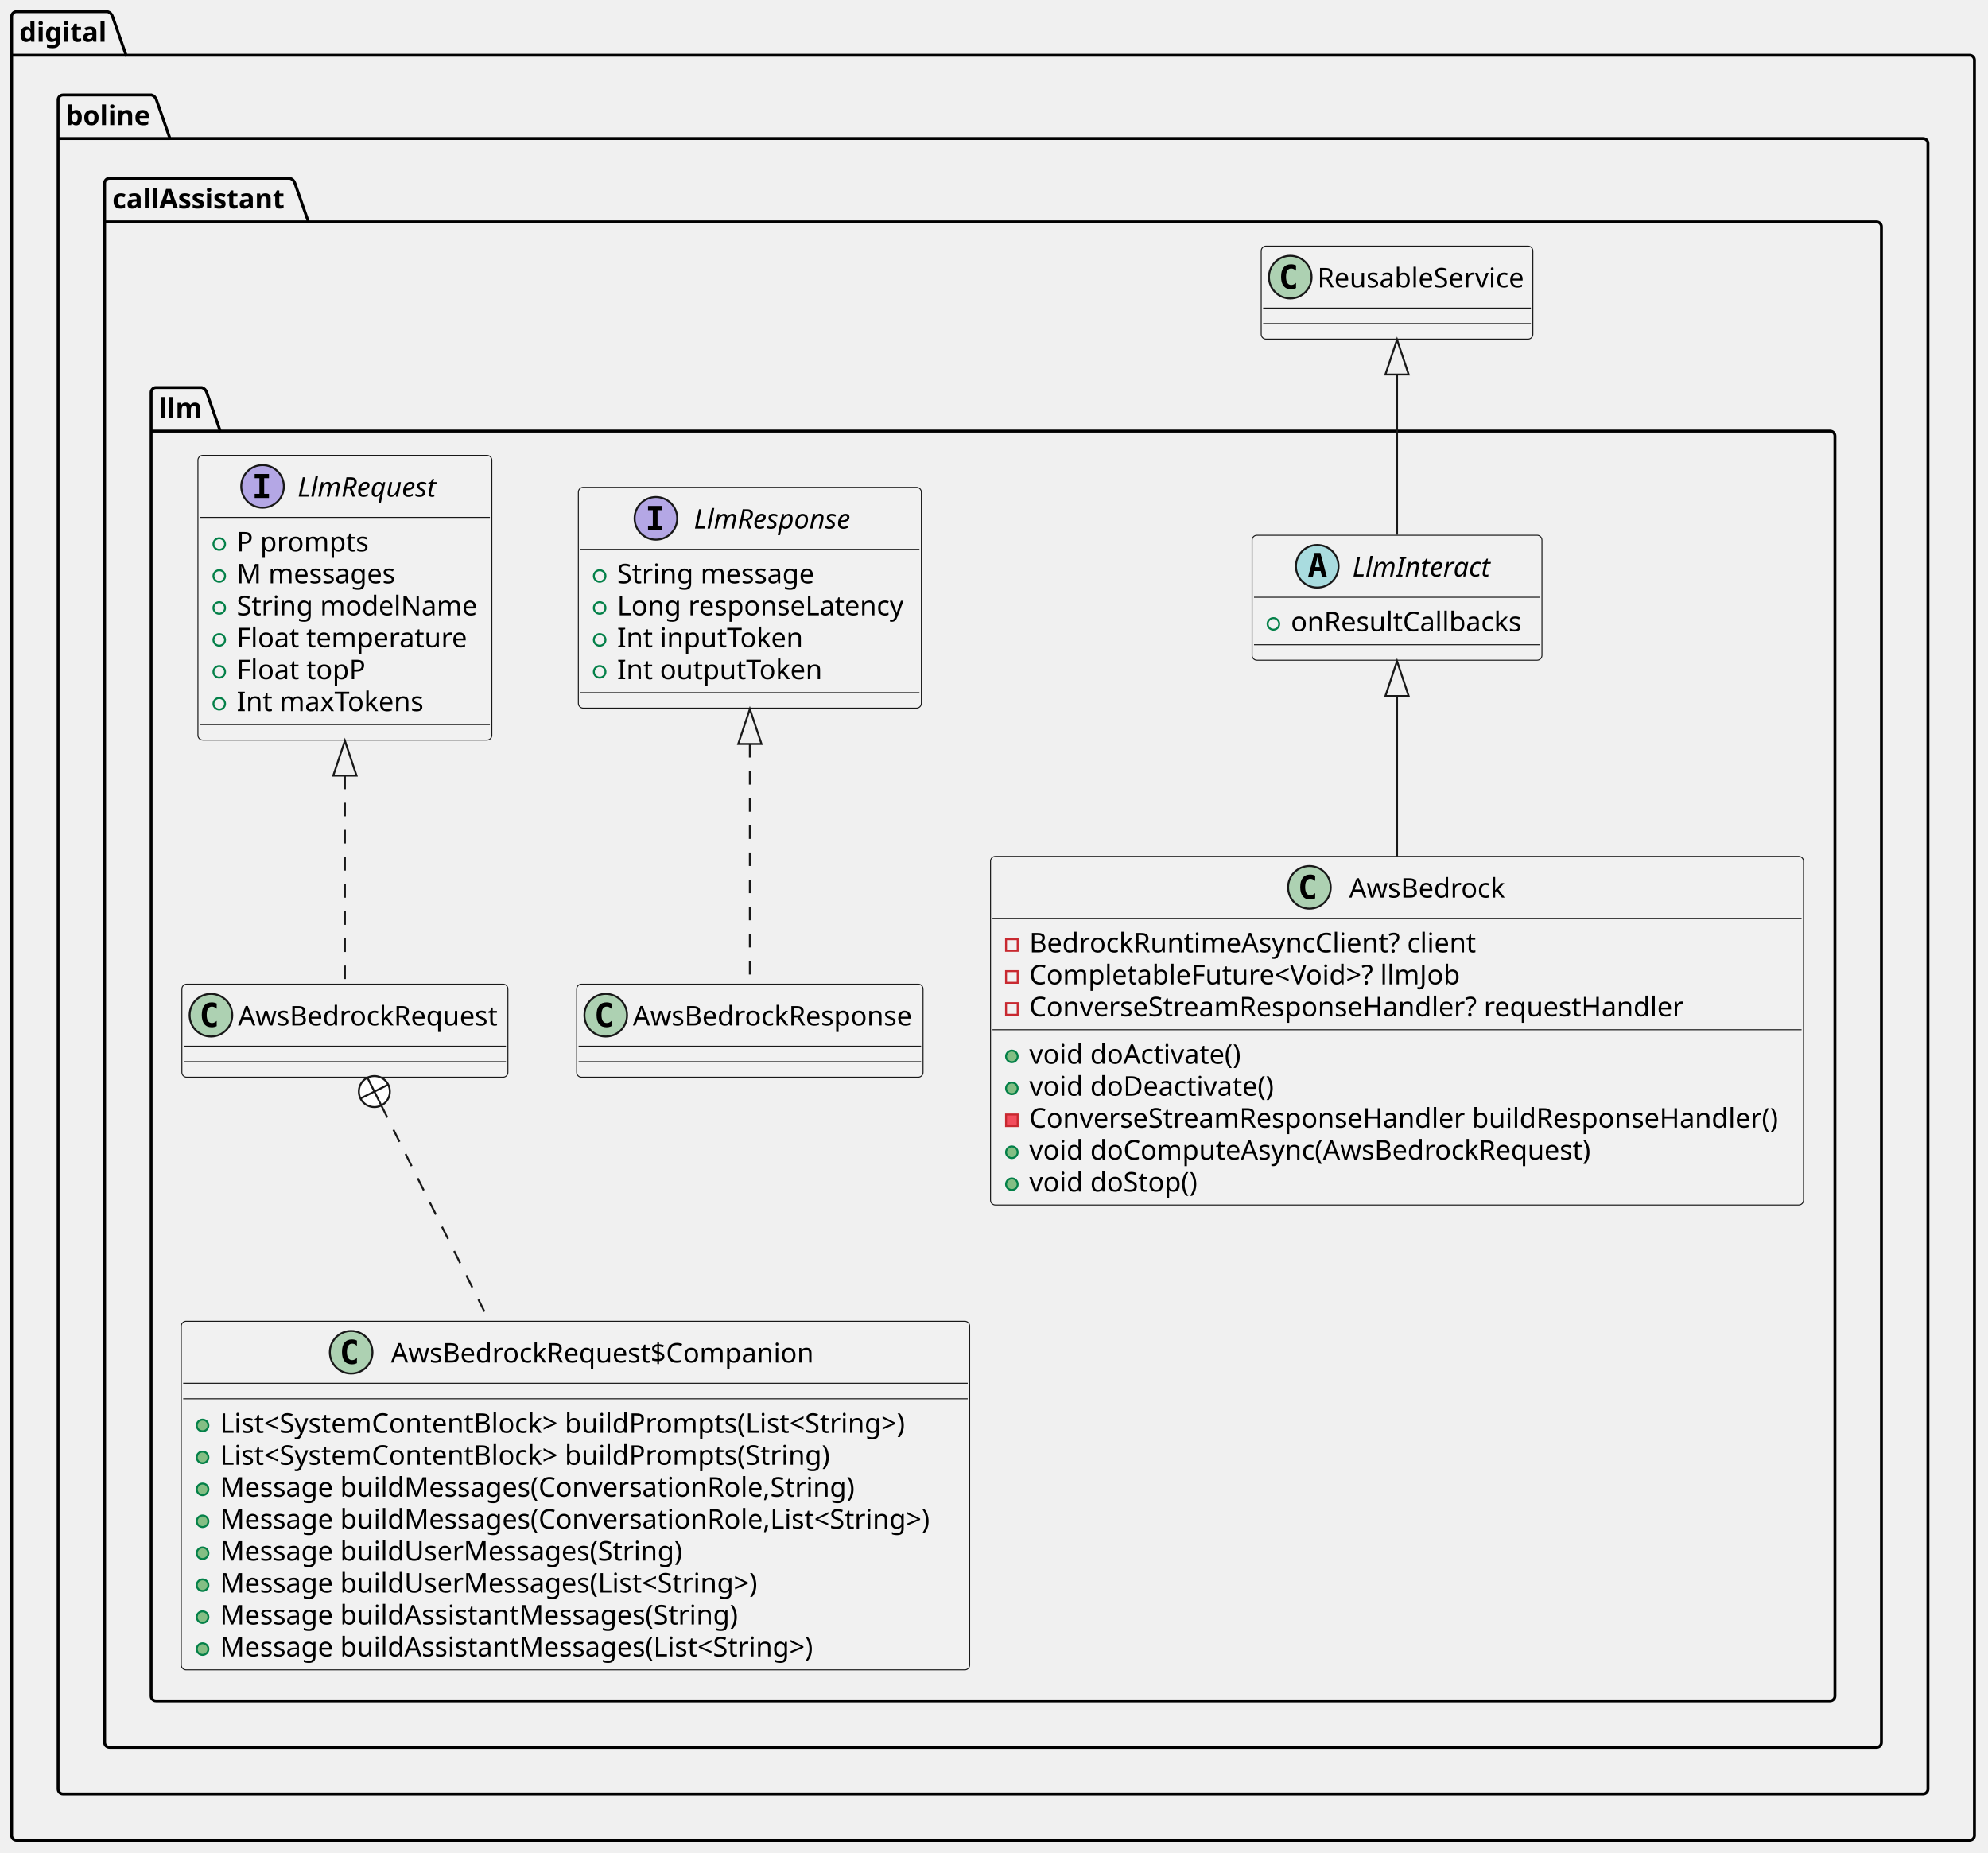
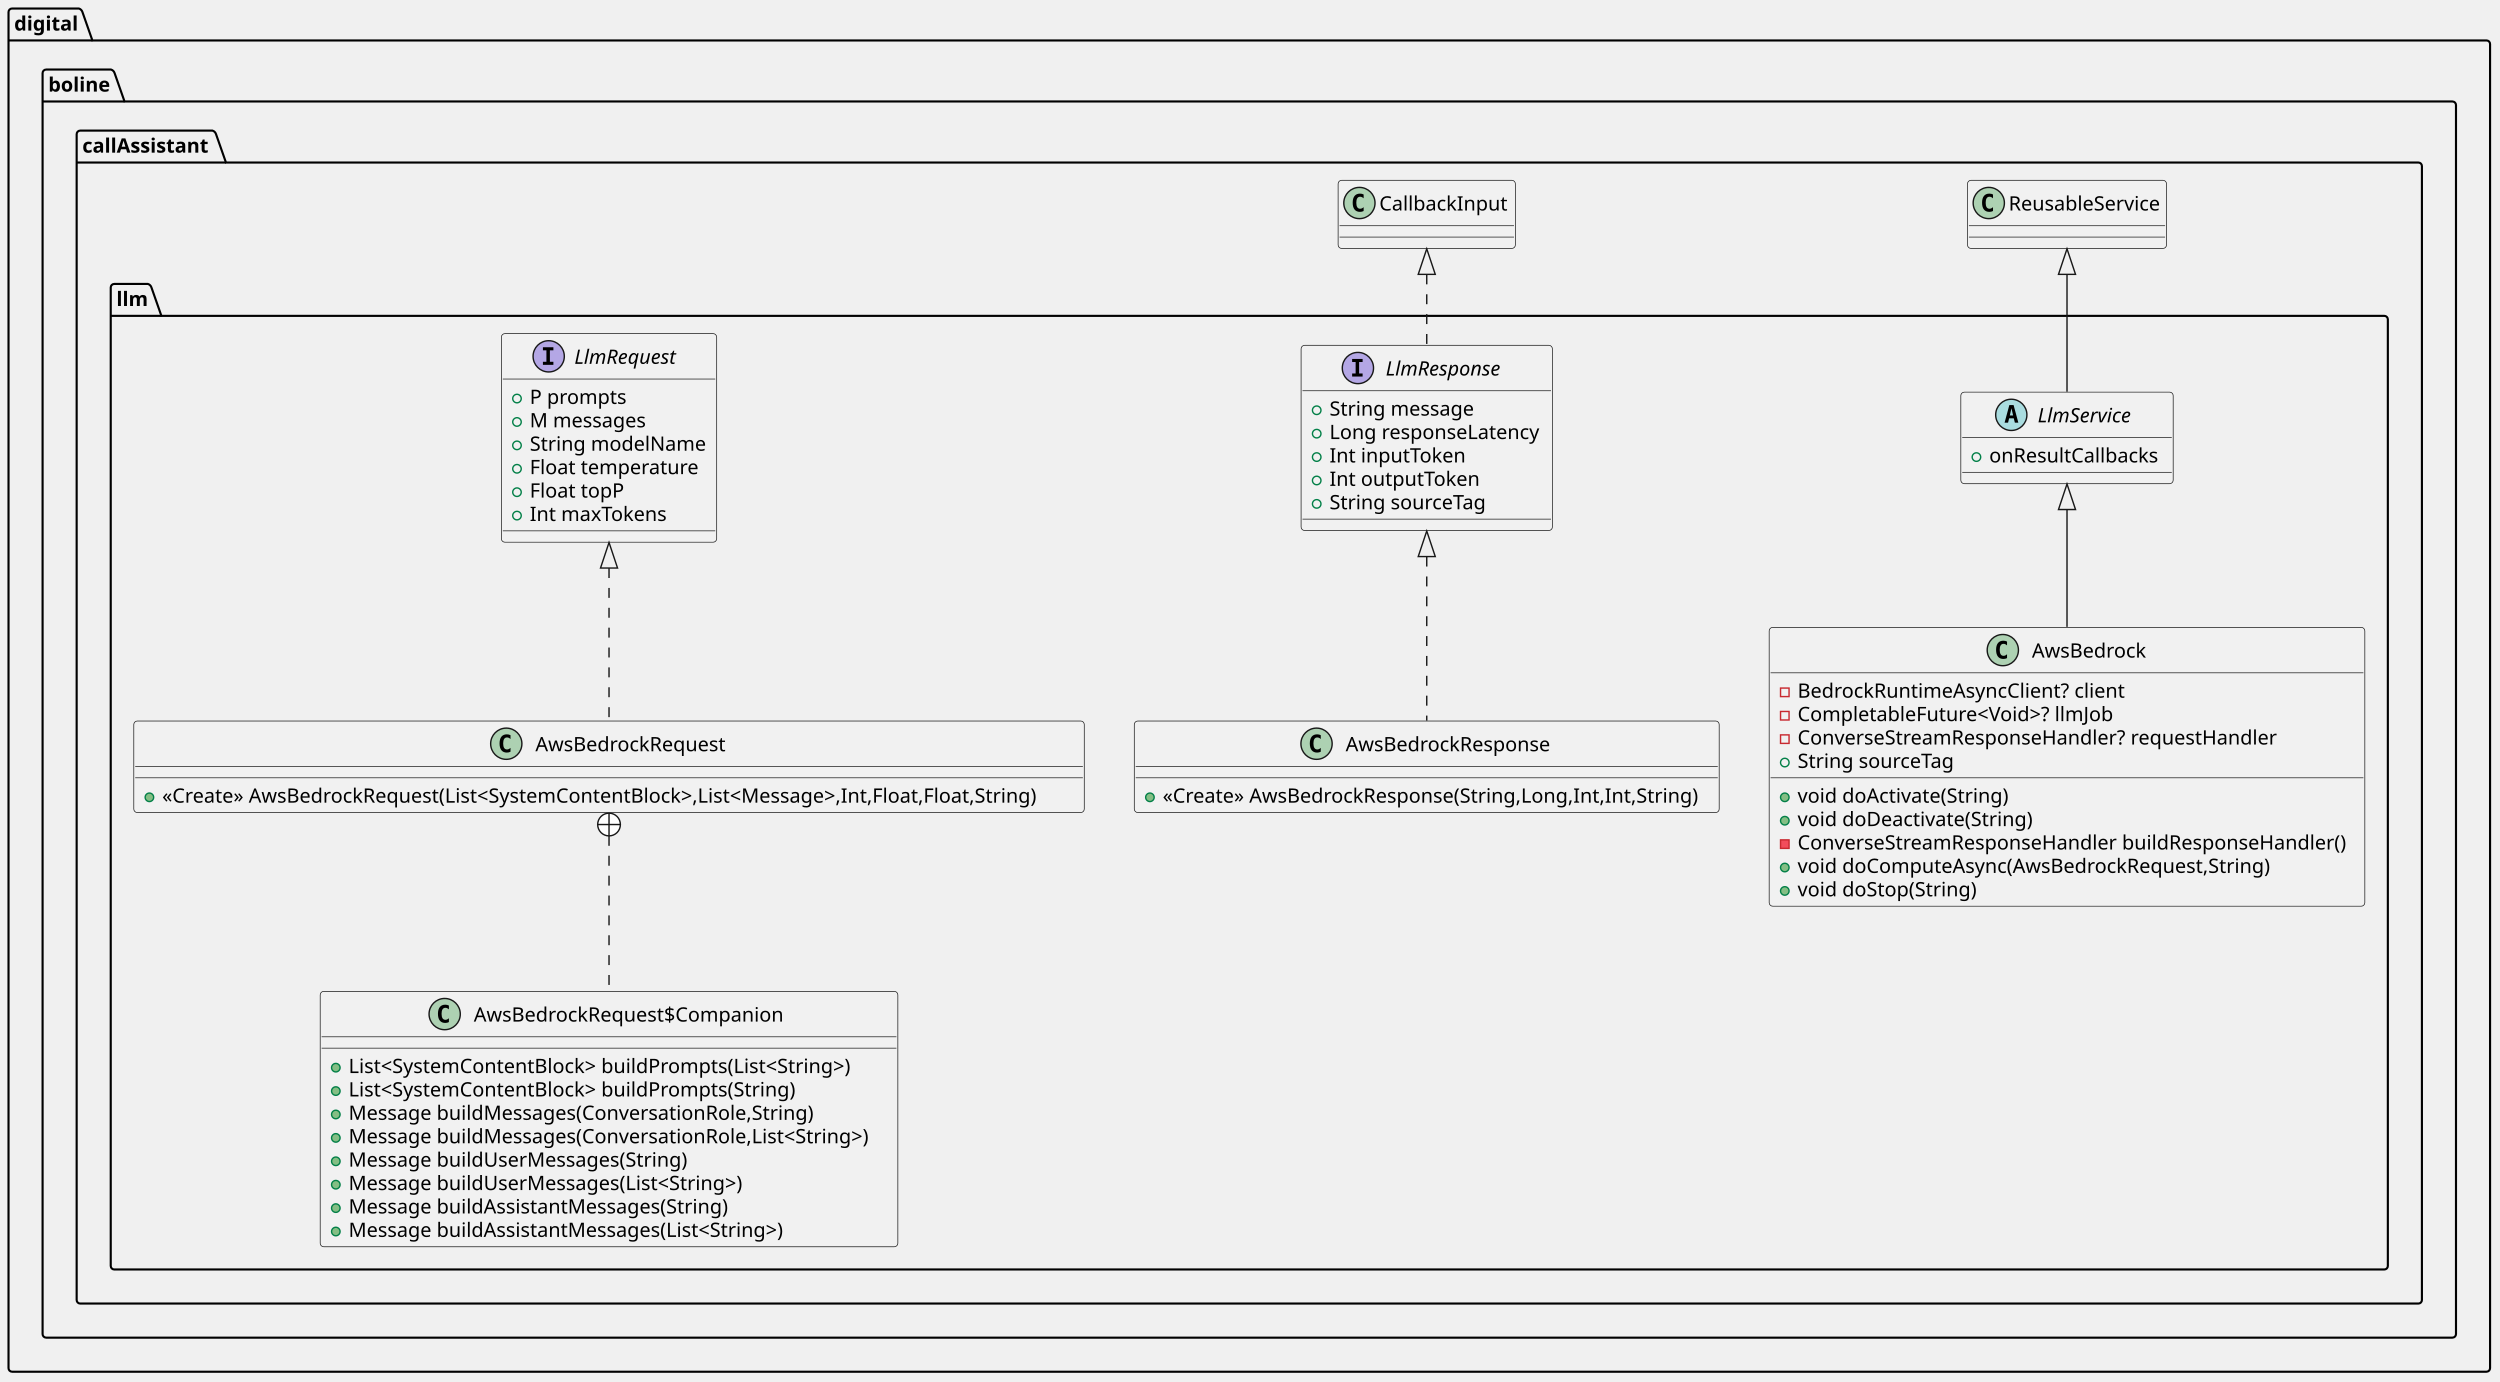
- <svg xmlns="http://www.w3.org/2000/svg" contentStyleType="text/css" height="956px" preserveAspectRatio="none" style="width:1026px;height:956px;background:#FFFFFF;" version="1.1" viewBox="0 0 1026 956" width="1026px" zoomAndPan="magnify">
+ <svg xmlns="http://www.w3.org/2000/svg" contentStyleType="text/css" height="973px" preserveAspectRatio="none" style="width:1761px;height:973px;background:#FFFFFF;" version="1.1" viewBox="0 0 1761 973" width="1761px" zoomAndPan="magnify">
  <defs />
  <g>
    <g id="cluster_digital">
-       <path d="M8.5,6 L55.574,6 A3.75,3.75 0 0 1 58.074,8.5 L65.074,28.488 L1016.5,28.488 A2.5,2.5 0 0 1 1019,30.988 L1019,947.24 A2.5,2.5 0 0 1 1016.5,949.74 L8.5,949.74 A2.5,2.5 0 0 1 6,947.24 L6,8.5 A2.5,2.5 0 0 1 8.5,6 " fill="none" style="stroke:#000000;stroke-width:1.5;" />
+       <path d="M8.5,6 L55.574,6 A3.75,3.75 0 0 1 58.074,8.5 L65.074,28.488 L1751.5,28.488 A2.5,2.5 0 0 1 1754,30.988 L1754,963.73 A2.5,2.5 0 0 1 1751.5,966.23 L8.5,966.23 A2.5,2.5 0 0 1 6,963.73 L6,8.5 A2.5,2.5 0 0 1 8.5,6 " fill="none" style="stroke:#000000;stroke-width:1.5;" />
      <line style="stroke:#000000;stroke-width:1.5;" x1="6" x2="65.074" y1="28.488" y2="28.488" />
      <text fill="#000000" font-family="sans-serif" font-size="14" font-weight="bold" lengthAdjust="spacing" textLength="46.074" x="10" y="21.535">digital</text>
    </g>
    <g id="cluster_boline">
-       <path d="M32.5,49 L78.221,49 A3.75,3.75 0 0 1 80.721,51.5 L87.721,71.488 L992.5,71.488 A2.5,2.5 0 0 1 995,73.988 L995,923.24 A2.5,2.5 0 0 1 992.5,925.74 L32.5,925.74 A2.5,2.5 0 0 1 30,923.24 L30,51.5 A2.5,2.5 0 0 1 32.5,49 " fill="none" style="stroke:#000000;stroke-width:1.5;" />
+       <path d="M32.5,49 L78.221,49 A3.75,3.75 0 0 1 80.721,51.5 L87.721,71.488 L1727.5,71.488 A2.5,2.5 0 0 1 1730,73.988 L1730,939.73 A2.5,2.5 0 0 1 1727.5,942.23 L32.5,942.23 A2.5,2.5 0 0 1 30,939.73 L30,51.5 A2.5,2.5 0 0 1 32.5,49 " fill="none" style="stroke:#000000;stroke-width:1.5;" />
      <line style="stroke:#000000;stroke-width:1.5;" x1="30" x2="87.721" y1="71.488" y2="71.488" />
      <text fill="#000000" font-family="sans-serif" font-size="14" font-weight="bold" lengthAdjust="spacing" textLength="44.721" x="34" y="64.535">boline</text>
    </g>
    <g id="cluster_callAssistant">
-       <path d="M56.5,92 L149.669,92 A3.75,3.75 0 0 1 152.169,94.5 L159.169,114.488 L968.5,114.488 A2.5,2.5 0 0 1 971,116.988 L971,899.24 A2.5,2.5 0 0 1 968.5,901.74 L56.5,901.74 A2.5,2.5 0 0 1 54,899.24 L54,94.5 A2.5,2.5 0 0 1 56.5,92 " fill="none" style="stroke:#000000;stroke-width:1.5;" />
+       <path d="M56.5,92 L149.669,92 A3.75,3.75 0 0 1 152.169,94.5 L159.169,114.488 L1703.5,114.488 A2.5,2.5 0 0 1 1706,116.988 L1706,915.73 A2.5,2.5 0 0 1 1703.5,918.23 L56.5,918.23 A2.5,2.5 0 0 1 54,915.73 L54,94.5 A2.5,2.5 0 0 1 56.5,92 " fill="none" style="stroke:#000000;stroke-width:1.5;" />
      <line style="stroke:#000000;stroke-width:1.5;" x1="54" x2="159.169" y1="114.488" y2="114.488" />
      <text fill="#000000" font-family="sans-serif" font-size="14" font-weight="bold" lengthAdjust="spacing" textLength="92.169" x="58" y="107.535">callAssistant</text>
    </g>
    <g id="cluster_llm">
-       <path d="M80.5,200 L104.182,200 A3.75,3.75 0 0 1 106.682,202.5 L113.682,222.488 L944.5,222.488 A2.5,2.5 0 0 1 947,224.988 L947,875.24 A2.5,2.5 0 0 1 944.5,877.74 L80.5,877.74 A2.5,2.5 0 0 1 78,875.24 L78,202.5 A2.5,2.5 0 0 1 80.5,200 " fill="none" style="stroke:#000000;stroke-width:1.5;" />
+       <path d="M80.5,200 L104.182,200 A3.75,3.75 0 0 1 106.682,202.5 L113.682,222.488 L1679.5,222.488 A2.5,2.5 0 0 1 1682,224.988 L1682,891.73 A2.5,2.5 0 0 1 1679.5,894.23 L80.5,894.23 A2.5,2.5 0 0 1 78,891.73 L78,202.5 A2.5,2.5 0 0 1 80.5,200 " fill="none" style="stroke:#000000;stroke-width:1.5;" />
      <line style="stroke:#000000;stroke-width:1.5;" x1="78" x2="113.682" y1="222.488" y2="222.488" />
      <text fill="#000000" font-family="sans-serif" font-size="14" font-weight="bold" lengthAdjust="spacing" textLength="22.682" x="82" y="215.535">llm</text>
    </g>
+     <g id="elem_CallbackInput">
+       <rect fill="#F1F1F1" height="48" id="CallbackInput" rx="2.5" ry="2.5" style="stroke:#181818;stroke-width:0.5;" width="124.866" x="942.57" y="127" />
+       <ellipse cx="957.57" cy="143" fill="#ADD1B2" rx="11" ry="11" style="stroke:#181818;stroke-width:1.0;" />
+       <path d="M960.543,148.643 Q959.962,148.942 959.323,149.091 Q958.684,149.241 957.978,149.241 Q955.471,149.241 954.152,147.589 Q952.832,145.937 952.832,142.816 Q952.832,139.686 954.152,138.035 Q955.471,136.383 957.978,136.383 Q958.684,136.383 959.331,136.532 Q959.979,136.682 960.543,136.981 L960.543,139.703 Q959.912,139.122 959.319,138.852 Q958.725,138.583 958.094,138.583 Q956.75,138.583 956.065,139.649 Q955.38,140.716 955.38,142.816 Q955.38,144.908 956.065,145.974 Q956.75,147.041 958.094,147.041 Q958.725,147.041 959.319,146.771 Q959.912,146.501 960.543,145.92 Z " fill="#000000" />
+       <text fill="#000000" font-family="sans-serif" font-size="14" lengthAdjust="spacing" textLength="92.866" x="971.57" y="148.291">CallbackInput</text>
+       <line style="stroke:#181818;stroke-width:0.5;" x1="943.57" x2="1066.436" y1="159" y2="159" />
+       <line style="stroke:#181818;stroke-width:0.5;" x1="943.57" x2="1066.436" y1="167" y2="167" />
+     </g>
    <g id="elem_ReusableService">
-       <rect fill="#F1F1F1" height="48" id="ReusableService" rx="2.5" ry="2.5" style="stroke:#181818;stroke-width:0.5;" width="140.199" x="650.9" y="127" />
-       <ellipse cx="665.9" cy="143" fill="#ADD1B2" rx="11" ry="11" style="stroke:#181818;stroke-width:1.0;" />
-       <path d="M668.873,148.643 Q668.292,148.942 667.653,149.091 Q667.014,149.241 666.308,149.241 Q663.801,149.241 662.481,147.589 Q661.162,145.937 661.162,142.816 Q661.162,139.686 662.481,138.035 Q663.801,136.383 666.308,136.383 Q667.014,136.383 667.661,136.532 Q668.309,136.682 668.873,136.981 L668.873,139.703 Q668.242,139.122 667.649,138.852 Q667.055,138.583 666.424,138.583 Q665.08,138.583 664.395,139.649 Q663.71,140.716 663.71,142.816 Q663.71,144.908 664.395,145.974 Q665.08,147.041 666.424,147.041 Q667.055,147.041 667.649,146.771 Q668.242,146.501 668.873,145.92 Z " fill="#000000" />
-       <text fill="#000000" font-family="sans-serif" font-size="14" lengthAdjust="spacing" textLength="108.199" x="679.9" y="148.291">ReusableService</text>
-       <line style="stroke:#181818;stroke-width:0.5;" x1="651.9" x2="790.099" y1="159" y2="159" />
-       <line style="stroke:#181818;stroke-width:0.5;" x1="651.9" x2="790.099" y1="167" y2="167" />
+       <rect fill="#F1F1F1" height="48" id="ReusableService" rx="2.5" ry="2.5" style="stroke:#181818;stroke-width:0.5;" width="140.199" x="1385.9" y="127" />
+       <ellipse cx="1400.9" cy="143" fill="#ADD1B2" rx="11" ry="11" style="stroke:#181818;stroke-width:1.0;" />
+       <path d="M1403.873,148.643 Q1403.292,148.942 1402.653,149.091 Q1402.014,149.241 1401.308,149.241 Q1398.801,149.241 1397.482,147.589 Q1396.162,145.937 1396.162,142.816 Q1396.162,139.686 1397.482,138.035 Q1398.801,136.383 1401.308,136.383 Q1402.014,136.383 1402.661,136.532 Q1403.309,136.682 1403.873,136.981 L1403.873,139.703 Q1403.242,139.122 1402.649,138.852 Q1402.055,138.583 1401.424,138.583 Q1400.08,138.583 1399.395,139.649 Q1398.71,140.716 1398.71,142.816 Q1398.71,144.908 1399.395,145.974 Q1400.08,147.041 1401.424,147.041 Q1402.055,147.041 1402.649,146.771 Q1403.242,146.501 1403.873,145.92 Z " fill="#000000" />
+       <text fill="#000000" font-family="sans-serif" font-size="14" lengthAdjust="spacing" textLength="108.199" x="1414.9" y="148.291">ReusableService</text>
+       <line style="stroke:#181818;stroke-width:0.5;" x1="1386.9" x2="1525.099" y1="159" y2="159" />
+       <line style="stroke:#181818;stroke-width:0.5;" x1="1386.9" x2="1525.099" y1="167" y2="167" />
    </g>
    <g id="elem_AwsBedrockRequest$Companion">
-       <rect codeLine="1" fill="#F1F1F1" height="179.906" id="AwsBedrockRequest$Companion" rx="2.5" ry="2.5" style="stroke:#181818;stroke-width:0.5;" width="406.892" x="93.55" y="681.83" />
-       <ellipse cx="181.231" cy="697.83" fill="#ADD1B2" rx="11" ry="11" style="stroke:#181818;stroke-width:1.0;" />
-       <path d="M184.204,703.473 Q183.623,703.772 182.984,703.921 Q182.345,704.071 181.639,704.071 Q179.132,704.071 177.813,702.419 Q176.493,700.767 176.493,697.646 Q176.493,694.516 177.813,692.865 Q179.132,691.213 181.639,691.213 Q182.345,691.213 182.992,691.362 Q183.64,691.512 184.204,691.811 L184.204,694.533 Q183.573,693.952 182.98,693.682 Q182.386,693.413 181.756,693.413 Q180.411,693.413 179.726,694.479 Q179.041,695.546 179.041,697.646 Q179.041,699.738 179.726,700.804 Q180.411,701.871 181.756,701.871 Q182.386,701.871 182.98,701.601 Q183.573,701.332 184.204,700.75 Z " fill="#000000" />
-       <text fill="#000000" font-family="sans-serif" font-size="14" lengthAdjust="spacing" textLength="223.029" x="201.731" y="703.121">AwsBedrockRequest$Companion</text>
-       <line style="stroke:#181818;stroke-width:0.5;" x1="94.55" x2="499.442" y1="713.83" y2="713.83" />
-       <line style="stroke:#181818;stroke-width:0.5;" x1="94.55" x2="499.442" y1="721.83" y2="721.83" />
-       <ellipse cx="104.55" cy="735.574" fill="#84BE84" rx="3" ry="3" style="stroke:#038048;stroke-width:1.0;" />
-       <text fill="#000000" font-family="sans-serif" font-size="14" lengthAdjust="spacing" textLength="374.603" x="113.55" y="739.365">List&lt;SystemContentBlock&gt; buildPrompts(List&lt;String&gt;)</text>
-       <ellipse cx="104.55" cy="752.062" fill="#84BE84" rx="3" ry="3" style="stroke:#038048;stroke-width:1.0;" />
-       <text fill="#000000" font-family="sans-serif" font-size="14" lengthAdjust="spacing" textLength="328.46" x="113.55" y="755.853">List&lt;SystemContentBlock&gt; buildPrompts(String)</text>
-       <ellipse cx="104.55" cy="768.551" fill="#84BE84" rx="3" ry="3" style="stroke:#038048;stroke-width:1.0;" />
-       <text fill="#000000" font-family="sans-serif" font-size="14" lengthAdjust="spacing" textLength="334.749" x="113.55" y="772.342">Message buildMessages(ConversationRole,String)</text>
-       <ellipse cx="104.55" cy="785.039" fill="#84BE84" rx="3" ry="3" style="stroke:#038048;stroke-width:1.0;" />
-       <text fill="#000000" font-family="sans-serif" font-size="14" lengthAdjust="spacing" textLength="380.892" x="113.55" y="788.83">Message buildMessages(ConversationRole,List&lt;String&gt;)</text>
-       <ellipse cx="104.55" cy="801.527" fill="#84BE84" rx="3" ry="3" style="stroke:#038048;stroke-width:1.0;" />
-       <text fill="#000000" font-family="sans-serif" font-size="14" lengthAdjust="spacing" textLength="242.197" x="113.55" y="805.318">Message buildUserMessages(String)</text>
-       <ellipse cx="104.55" cy="818.015" fill="#84BE84" rx="3" ry="3" style="stroke:#038048;stroke-width:1.0;" />
-       <text fill="#000000" font-family="sans-serif" font-size="14" lengthAdjust="spacing" textLength="288.34" x="113.55" y="821.807">Message buildUserMessages(List&lt;String&gt;)</text>
-       <ellipse cx="104.55" cy="834.504" fill="#84BE84" rx="3" ry="3" style="stroke:#038048;stroke-width:1.0;" />
-       <text fill="#000000" font-family="sans-serif" font-size="14" lengthAdjust="spacing" textLength="273.841" x="113.55" y="838.295">Message buildAssistantMessages(String)</text>
-       <ellipse cx="104.55" cy="850.992" fill="#84BE84" rx="3" ry="3" style="stroke:#038048;stroke-width:1.0;" />
-       <text fill="#000000" font-family="sans-serif" font-size="14" lengthAdjust="spacing" textLength="319.983" x="113.55" y="854.783">Message buildAssistantMessages(List&lt;String&gt;)</text>
+       <rect fill="#F1F1F1" height="179.906" id="AwsBedrockRequest$Companion" rx="2.5" ry="2.5" style="stroke:#181818;stroke-width:0.5;" width="406.892" x="225.55" y="698.32" />
+       <ellipse cx="313.231" cy="714.32" fill="#ADD1B2" rx="11" ry="11" style="stroke:#181818;stroke-width:1.0;" />
+       <path d="M316.204,719.963 Q315.623,720.262 314.984,720.411 Q314.345,720.561 313.639,720.561 Q311.132,720.561 309.813,718.909 Q308.493,717.257 308.493,714.136 Q308.493,711.006 309.813,709.355 Q311.132,707.703 313.639,707.703 Q314.345,707.703 314.992,707.852 Q315.64,708.002 316.204,708.301 L316.204,711.023 Q315.573,710.442 314.98,710.172 Q314.386,709.903 313.756,709.903 Q312.411,709.903 311.726,710.969 Q311.041,712.036 311.041,714.136 Q311.041,716.228 311.726,717.294 Q312.411,718.361 313.756,718.361 Q314.386,718.361 314.98,718.091 Q315.573,717.822 316.204,717.24 Z " fill="#000000" />
+       <text fill="#000000" font-family="sans-serif" font-size="14" lengthAdjust="spacing" textLength="223.029" x="333.731" y="719.611">AwsBedrockRequest$Companion</text>
+       <line style="stroke:#181818;stroke-width:0.5;" x1="226.55" x2="631.442" y1="730.32" y2="730.32" />
+       <line style="stroke:#181818;stroke-width:0.5;" x1="226.55" x2="631.442" y1="738.32" y2="738.32" />
+       <ellipse cx="236.55" cy="752.064" fill="#84BE84" rx="3" ry="3" style="stroke:#038048;stroke-width:1.0;" />
+       <text fill="#000000" font-family="sans-serif" font-size="14" lengthAdjust="spacing" textLength="374.603" x="245.55" y="755.855">List&lt;SystemContentBlock&gt; buildPrompts(List&lt;String&gt;)</text>
+       <ellipse cx="236.55" cy="768.552" fill="#84BE84" rx="3" ry="3" style="stroke:#038048;stroke-width:1.0;" />
+       <text fill="#000000" font-family="sans-serif" font-size="14" lengthAdjust="spacing" textLength="328.46" x="245.55" y="772.343">List&lt;SystemContentBlock&gt; buildPrompts(String)</text>
+       <ellipse cx="236.55" cy="785.041" fill="#84BE84" rx="3" ry="3" style="stroke:#038048;stroke-width:1.0;" />
+       <text fill="#000000" font-family="sans-serif" font-size="14" lengthAdjust="spacing" textLength="334.749" x="245.55" y="788.832">Message buildMessages(ConversationRole,String)</text>
+       <ellipse cx="236.55" cy="801.529" fill="#84BE84" rx="3" ry="3" style="stroke:#038048;stroke-width:1.0;" />
+       <text fill="#000000" font-family="sans-serif" font-size="14" lengthAdjust="spacing" textLength="380.892" x="245.55" y="805.32">Message buildMessages(ConversationRole,List&lt;String&gt;)</text>
+       <ellipse cx="236.55" cy="818.017" fill="#84BE84" rx="3" ry="3" style="stroke:#038048;stroke-width:1.0;" />
+       <text fill="#000000" font-family="sans-serif" font-size="14" lengthAdjust="spacing" textLength="242.197" x="245.55" y="821.808">Message buildUserMessages(String)</text>
+       <ellipse cx="236.55" cy="834.505" fill="#84BE84" rx="3" ry="3" style="stroke:#038048;stroke-width:1.0;" />
+       <text fill="#000000" font-family="sans-serif" font-size="14" lengthAdjust="spacing" textLength="288.34" x="245.55" y="838.297">Message buildUserMessages(List&lt;String&gt;)</text>
+       <ellipse cx="236.55" cy="850.994" fill="#84BE84" rx="3" ry="3" style="stroke:#038048;stroke-width:1.0;" />
+       <text fill="#000000" font-family="sans-serif" font-size="14" lengthAdjust="spacing" textLength="273.841" x="245.55" y="854.785">Message buildAssistantMessages(String)</text>
+       <ellipse cx="236.55" cy="867.482" fill="#84BE84" rx="3" ry="3" style="stroke:#038048;stroke-width:1.0;" />
+       <text fill="#000000" font-family="sans-serif" font-size="14" lengthAdjust="spacing" textLength="319.983" x="245.55" y="871.273">Message buildAssistantMessages(List&lt;String&gt;)</text>
    </g>
    <g id="elem_AwsBedrockRequest">
-       <rect codeLine="12" fill="#F1F1F1" height="48" id="AwsBedrockRequest" rx="2.5" ry="2.5" style="stroke:#181818;stroke-width:0.5;" width="168.254" x="93.87" y="507.88" />
-       <ellipse cx="108.87" cy="523.88" fill="#ADD1B2" rx="11" ry="11" style="stroke:#181818;stroke-width:1.0;" />
-       <path d="M111.843,529.523 Q111.262,529.822 110.623,529.971 Q109.984,530.121 109.278,530.121 Q106.771,530.121 105.451,528.469 Q104.132,526.817 104.132,523.696 Q104.132,520.567 105.451,518.915 Q106.771,517.263 109.278,517.263 Q109.984,517.263 110.631,517.412 Q111.279,517.562 111.843,517.861 L111.843,520.583 Q111.212,520.002 110.619,519.732 Q110.025,519.462 109.394,519.462 Q108.05,519.462 107.365,520.529 Q106.68,521.596 106.68,523.696 Q106.68,525.788 107.365,526.854 Q108.05,527.921 109.394,527.921 Q110.025,527.921 110.619,527.651 Q111.212,527.381 111.843,526.8 Z " fill="#000000" />
-       <text fill="#000000" font-family="sans-serif" font-size="14" lengthAdjust="spacing" textLength="136.254" x="122.87" y="529.171">AwsBedrockRequest</text>
-       <line style="stroke:#181818;stroke-width:0.5;" x1="94.87" x2="261.124" y1="539.88" y2="539.88" />
-       <line style="stroke:#181818;stroke-width:0.5;" x1="94.87" x2="261.124" y1="547.88" y2="547.88" />
+       <rect fill="#F1F1F1" height="64.488" id="AwsBedrockRequest" rx="2.5" ry="2.5" style="stroke:#181818;stroke-width:0.5;" width="669.521" x="94.24" y="507.88" />
+       <ellipse cx="356.624" cy="523.88" fill="#ADD1B2" rx="11" ry="11" style="stroke:#181818;stroke-width:1.0;" />
+       <path d="M359.597,529.523 Q359.016,529.822 358.377,529.971 Q357.738,530.121 357.032,530.121 Q354.525,530.121 353.205,528.469 Q351.885,526.817 351.885,523.696 Q351.885,520.567 353.205,518.915 Q354.525,517.263 357.032,517.263 Q357.738,517.263 358.385,517.412 Q359.033,517.562 359.597,517.861 L359.597,520.583 Q358.966,520.002 358.373,519.732 Q357.779,519.462 357.148,519.462 Q355.803,519.462 355.119,520.529 Q354.434,521.596 354.434,523.696 Q354.434,525.788 355.119,526.854 Q355.803,527.921 357.148,527.921 Q357.779,527.921 358.373,527.651 Q358.966,527.381 359.597,526.8 Z " fill="#000000" />
+       <text fill="#000000" font-family="sans-serif" font-size="14" lengthAdjust="spacing" textLength="136.254" x="377.124" y="529.171">AwsBedrockRequest</text>
+       <line style="stroke:#181818;stroke-width:0.5;" x1="95.24" x2="762.761" y1="539.88" y2="539.88" />
+       <line style="stroke:#181818;stroke-width:0.5;" x1="95.24" x2="762.761" y1="547.88" y2="547.88" />
+       <ellipse cx="105.24" cy="561.624" fill="#84BE84" rx="3" ry="3" style="stroke:#038048;stroke-width:1.0;" />
+       <text fill="#000000" font-family="sans-serif" font-size="14" lengthAdjust="spacing" textLength="643.521" x="114.24" y="565.415">«Create» AwsBedrockRequest(List&lt;SystemContentBlock&gt;,List&lt;Message&gt;,Int,Float,Float,String)</text>
    </g>
    <g id="elem_AwsBedrockResponse">
-       <rect codeLine="14" fill="#F1F1F1" height="48" id="AwsBedrockResponse" rx="2.5" ry="2.5" style="stroke:#181818;stroke-width:0.5;" width="178.754" x="297.62" y="507.88" />
-       <ellipse cx="312.62" cy="523.88" fill="#ADD1B2" rx="11" ry="11" style="stroke:#181818;stroke-width:1.0;" />
-       <path d="M315.593,529.523 Q315.012,529.822 314.373,529.971 Q313.734,530.121 313.028,530.121 Q310.521,530.121 309.202,528.469 Q307.882,526.817 307.882,523.696 Q307.882,520.567 309.202,518.915 Q310.521,517.263 313.028,517.263 Q313.734,517.263 314.381,517.412 Q315.029,517.562 315.593,517.861 L315.593,520.583 Q314.962,520.002 314.369,519.732 Q313.775,519.462 313.144,519.462 Q311.8,519.462 311.115,520.529 Q310.43,521.596 310.43,523.696 Q310.43,525.788 311.115,526.854 Q311.8,527.921 313.144,527.921 Q313.775,527.921 314.369,527.651 Q314.962,527.381 315.593,526.8 Z " fill="#000000" />
-       <text fill="#000000" font-family="sans-serif" font-size="14" lengthAdjust="spacing" textLength="146.754" x="326.62" y="529.171">AwsBedrockResponse</text>
-       <line style="stroke:#181818;stroke-width:0.5;" x1="298.62" x2="475.374" y1="539.88" y2="539.88" />
-       <line style="stroke:#181818;stroke-width:0.5;" x1="298.62" x2="475.374" y1="547.88" y2="547.88" />
+       <rect fill="#F1F1F1" height="64.488" id="AwsBedrockResponse" rx="2.5" ry="2.5" style="stroke:#181818;stroke-width:0.5;" width="411.998" x="799" y="507.88" />
+       <ellipse cx="927.372" cy="523.88" fill="#ADD1B2" rx="11" ry="11" style="stroke:#181818;stroke-width:1.0;" />
+       <path d="M930.345,529.523 Q929.764,529.822 929.125,529.971 Q928.486,530.121 927.78,530.121 Q925.273,530.121 923.954,528.469 Q922.634,526.817 922.634,523.696 Q922.634,520.567 923.954,518.915 Q925.273,517.263 927.78,517.263 Q928.486,517.263 929.133,517.412 Q929.781,517.562 930.345,517.861 L930.345,520.583 Q929.714,520.002 929.121,519.732 Q928.527,519.462 927.896,519.462 Q926.552,519.462 925.867,520.529 Q925.182,521.596 925.182,523.696 Q925.182,525.788 925.867,526.854 Q926.552,527.921 927.896,527.921 Q928.527,527.921 929.121,527.651 Q929.714,527.381 930.345,526.8 Z " fill="#000000" />
+       <text fill="#000000" font-family="sans-serif" font-size="14" lengthAdjust="spacing" textLength="146.754" x="947.872" y="529.171">AwsBedrockResponse</text>
+       <line style="stroke:#181818;stroke-width:0.5;" x1="800" x2="1209.998" y1="539.88" y2="539.88" />
+       <line style="stroke:#181818;stroke-width:0.5;" x1="800" x2="1209.998" y1="547.88" y2="547.88" />
+       <ellipse cx="810" cy="561.624" fill="#84BE84" rx="3" ry="3" style="stroke:#038048;stroke-width:1.0;" />
+       <text fill="#000000" font-family="sans-serif" font-size="14" lengthAdjust="spacing" textLength="385.998" x="819" y="565.415">«Create» AwsBedrockResponse(String,Long,Int,Int,String)</text>
    </g>
    <g id="elem_AwsBedrock">
-       <rect codeLine="16" fill="#F1F1F1" height="179.906" id="AwsBedrock" rx="2.5" ry="2.5" style="stroke:#181818;stroke-width:0.5;" width="419.572" x="511.21" y="441.93" />
-       <ellipse cx="675.782" cy="457.93" fill="#ADD1B2" rx="11" ry="11" style="stroke:#181818;stroke-width:1.0;" />
-       <path d="M678.755,463.573 Q678.174,463.872 677.535,464.021 Q676.895,464.171 676.19,464.171 Q673.683,464.171 672.363,462.519 Q671.043,460.867 671.043,457.746 Q671.043,454.616 672.363,452.965 Q673.683,451.313 676.19,451.313 Q676.895,451.313 677.543,451.462 Q678.191,451.612 678.755,451.911 L678.755,454.633 Q678.124,454.052 677.531,453.782 Q676.937,453.512 676.306,453.512 Q674.962,453.512 674.277,454.579 Q673.592,455.646 673.592,457.746 Q673.592,459.838 674.277,460.904 Q674.962,461.971 676.306,461.971 Q676.937,461.971 677.531,461.701 Q678.124,461.432 678.755,460.85 Z " fill="#000000" />
-       <text fill="#000000" font-family="sans-serif" font-size="14" lengthAdjust="spacing" textLength="81.929" x="696.282" y="463.221">AwsBedrock</text>
-       <line style="stroke:#181818;stroke-width:0.5;" x1="512.21" x2="929.782" y1="473.93" y2="473.93" />
-       <rect fill="none" height="6" style="stroke:#C82930;stroke-width:1.0;" width="6" x="519.21" y="484.674" />
-       <text fill="#000000" font-family="sans-serif" font-size="14" lengthAdjust="spacing" textLength="237.528" x="531.21" y="491.465">BedrockRuntimeAsyncClient? client</text>
-       <rect fill="none" height="6" style="stroke:#C82930;stroke-width:1.0;" width="6" x="519.21" y="501.162" />
-       <text fill="#000000" font-family="sans-serif" font-size="14" lengthAdjust="spacing" textLength="235.423" x="531.21" y="507.953">CompletableFuture&lt;Void&gt;? llmJob</text>
-       <rect fill="none" height="6" style="stroke:#C82930;stroke-width:1.0;" width="6" x="519.21" y="517.651" />
-       <text fill="#000000" font-family="sans-serif" font-size="14" lengthAdjust="spacing" textLength="342.344" x="531.21" y="524.442">ConverseStreamResponseHandler? requestHandler</text>
-       <line style="stroke:#181818;stroke-width:0.5;" x1="512.21" x2="929.782" y1="531.395" y2="531.395" />
-       <ellipse cx="522.21" cy="545.139" fill="#84BE84" rx="3" ry="3" style="stroke:#038048;stroke-width:1.0;" />
-       <text fill="#000000" font-family="sans-serif" font-size="14" lengthAdjust="spacing" textLength="113.777" x="531.21" y="548.93">void doActivate()</text>
-       <ellipse cx="522.21" cy="561.627" fill="#84BE84" rx="3" ry="3" style="stroke:#038048;stroke-width:1.0;" />
-       <text fill="#000000" font-family="sans-serif" font-size="14" lengthAdjust="spacing" textLength="130.136" x="531.21" y="565.418">void doDeactivate()</text>
-       <rect fill="#F24D5C" height="6" style="stroke:#C82930;stroke-width:1.0;" width="6" x="519.21" y="575.115" />
-       <text fill="#000000" font-family="sans-serif" font-size="14" lengthAdjust="spacing" textLength="393.572" x="531.21" y="581.907">ConverseStreamResponseHandler buildResponseHandler()</text>
-       <ellipse cx="522.21" cy="594.604" fill="#84BE84" rx="3" ry="3" style="stroke:#038048;stroke-width:1.0;" />
-       <text fill="#000000" font-family="sans-serif" font-size="14" lengthAdjust="spacing" textLength="297.767" x="531.21" y="598.395">void doComputeAsync(AwsBedrockRequest)</text>
-       <ellipse cx="522.21" cy="611.092" fill="#84BE84" rx="3" ry="3" style="stroke:#038048;stroke-width:1.0;" />
-       <text fill="#000000" font-family="sans-serif" font-size="14" lengthAdjust="spacing" textLength="89.838" x="531.21" y="614.883">void doStop()</text>
+       <rect fill="#F1F1F1" height="196.394" id="AwsBedrock" rx="2.5" ry="2.5" style="stroke:#181818;stroke-width:0.5;" width="419.572" x="1246.21" y="441.93" />
+       <ellipse cx="1410.782" cy="457.93" fill="#ADD1B2" rx="11" ry="11" style="stroke:#181818;stroke-width:1.0;" />
+       <path d="M1413.755,463.573 Q1413.174,463.872 1412.535,464.021 Q1411.896,464.171 1411.19,464.171 Q1408.683,464.171 1407.363,462.519 Q1406.043,460.867 1406.043,457.746 Q1406.043,454.616 1407.363,452.965 Q1408.683,451.313 1411.19,451.313 Q1411.896,451.313 1412.543,451.462 Q1413.19,451.612 1413.755,451.911 L1413.755,454.633 Q1413.124,454.052 1412.531,453.782 Q1411.937,453.512 1411.306,453.512 Q1409.961,453.512 1409.277,454.579 Q1408.592,455.646 1408.592,457.746 Q1408.592,459.838 1409.277,460.904 Q1409.961,461.971 1411.306,461.971 Q1411.937,461.971 1412.531,461.701 Q1413.124,461.432 1413.755,460.85 Z " fill="#000000" />
+       <text fill="#000000" font-family="sans-serif" font-size="14" lengthAdjust="spacing" textLength="81.929" x="1431.282" y="463.221">AwsBedrock</text>
+       <line style="stroke:#181818;stroke-width:0.5;" x1="1247.21" x2="1664.782" y1="473.93" y2="473.93" />
+       <rect fill="none" height="6" style="stroke:#C82930;stroke-width:1.0;" width="6" x="1254.21" y="484.674" />
+       <text fill="#000000" font-family="sans-serif" font-size="14" lengthAdjust="spacing" textLength="237.528" x="1266.21" y="491.465">BedrockRuntimeAsyncClient? client</text>
+       <rect fill="none" height="6" style="stroke:#C82930;stroke-width:1.0;" width="6" x="1254.21" y="501.162" />
+       <text fill="#000000" font-family="sans-serif" font-size="14" lengthAdjust="spacing" textLength="235.423" x="1266.21" y="507.953">CompletableFuture&lt;Void&gt;? llmJob</text>
+       <rect fill="none" height="6" style="stroke:#C82930;stroke-width:1.0;" width="6" x="1254.21" y="517.651" />
+       <text fill="#000000" font-family="sans-serif" font-size="14" lengthAdjust="spacing" textLength="342.344" x="1266.21" y="524.442">ConverseStreamResponseHandler? requestHandler</text>
+       <ellipse cx="1257.21" cy="537.139" fill="none" rx="3" ry="3" style="stroke:#038048;stroke-width:1.0;" />
+       <text fill="#000000" font-family="sans-serif" font-size="14" lengthAdjust="spacing" textLength="114.837" x="1266.21" y="540.93">String sourceTag</text>
+       <line style="stroke:#181818;stroke-width:0.5;" x1="1247.21" x2="1664.782" y1="547.883" y2="547.883" />
+       <ellipse cx="1257.21" cy="561.627" fill="#84BE84" rx="3" ry="3" style="stroke:#038048;stroke-width:1.0;" />
+       <text fill="#000000" font-family="sans-serif" font-size="14" lengthAdjust="spacing" textLength="153.747" x="1266.21" y="565.418">void doActivate(String)</text>
+       <ellipse cx="1257.21" cy="578.115" fill="#84BE84" rx="3" ry="3" style="stroke:#038048;stroke-width:1.0;" />
+       <text fill="#000000" font-family="sans-serif" font-size="14" lengthAdjust="spacing" textLength="170.106" x="1266.21" y="581.907">void doDeactivate(String)</text>
+       <rect fill="#F24D5C" height="6" style="stroke:#C82930;stroke-width:1.0;" width="6" x="1254.21" y="591.604" />
+       <text fill="#000000" font-family="sans-serif" font-size="14" lengthAdjust="spacing" textLength="393.572" x="1266.21" y="598.395">ConverseStreamResponseHandler buildResponseHandler()</text>
+       <ellipse cx="1257.21" cy="611.092" fill="#84BE84" rx="3" ry="3" style="stroke:#038048;stroke-width:1.0;" />
+       <text fill="#000000" font-family="sans-serif" font-size="14" lengthAdjust="spacing" textLength="342.166" x="1266.21" y="614.883">void doComputeAsync(AwsBedrockRequest,String)</text>
+       <ellipse cx="1257.21" cy="627.58" fill="#84BE84" rx="3" ry="3" style="stroke:#038048;stroke-width:1.0;" />
+       <text fill="#000000" font-family="sans-serif" font-size="14" lengthAdjust="spacing" textLength="129.808" x="1266.21" y="631.371">void doStop(String)</text>
    </g>
    <g id="elem_LlmRequest">
-       <rect codeLine="28" fill="#F1F1F1" height="146.93" id="LlmRequest" rx="2.5" ry="2.5" style="stroke:#181818;stroke-width:0.5;" width="151.672" x="102.16" y="235" />
-       <ellipse cx="135.504" cy="251" fill="#B4A7E5" rx="11" ry="11" style="stroke:#181818;stroke-width:1.0;" />
-       <path d="M131.432,246.765 L131.432,244.607 L138.811,244.607 L138.811,246.765 L136.346,246.765 L136.346,254.842 L138.811,254.842 L138.811,257 L131.432,257 L131.432,254.842 L133.897,254.842 L133.897,246.765 Z " fill="#000000" />
-       <text fill="#000000" font-family="sans-serif" font-size="14" font-style="italic" lengthAdjust="spacing" textLength="78.907" x="153.581" y="256.291">LlmRequest</text>
-       <line style="stroke:#181818;stroke-width:0.5;" x1="103.16" x2="252.832" y1="267" y2="267" />
-       <ellipse cx="113.16" cy="280.744" fill="none" rx="3" ry="3" style="stroke:#038048;stroke-width:1.0;" />
-       <text fill="#000000" font-family="sans-serif" font-size="14" lengthAdjust="spacing" textLength="69.562" x="122.16" y="284.535">P prompts</text>
-       <ellipse cx="113.16" cy="297.232" fill="none" rx="3" ry="3" style="stroke:#038048;stroke-width:1.0;" />
-       <text fill="#000000" font-family="sans-serif" font-size="14" lengthAdjust="spacing" textLength="83.029" x="122.16" y="301.023">M messages</text>
-       <ellipse cx="113.16" cy="313.721" fill="none" rx="3" ry="3" style="stroke:#038048;stroke-width:1.0;" />
-       <text fill="#000000" font-family="sans-serif" font-size="14" lengthAdjust="spacing" textLength="125.672" x="122.16" y="317.512">String modelName</text>
-       <ellipse cx="113.16" cy="330.209" fill="none" rx="3" ry="3" style="stroke:#038048;stroke-width:1.0;" />
-       <text fill="#000000" font-family="sans-serif" font-size="14" lengthAdjust="spacing" textLength="121.181" x="122.16" y="334">Float temperature</text>
-       <ellipse cx="113.16" cy="346.697" fill="none" rx="3" ry="3" style="stroke:#038048;stroke-width:1.0;" />
-       <text fill="#000000" font-family="sans-serif" font-size="14" lengthAdjust="spacing" textLength="67.936" x="122.16" y="350.488">Float topP</text>
-       <ellipse cx="113.16" cy="363.185" fill="none" rx="3" ry="3" style="stroke:#038048;stroke-width:1.0;" />
-       <text fill="#000000" font-family="sans-serif" font-size="14" lengthAdjust="spacing" textLength="101.035" x="122.16" y="366.977">Int maxTokens</text>
-       <line style="stroke:#181818;stroke-width:0.5;" x1="103.16" x2="252.832" y1="373.93" y2="373.93" />
+       <rect fill="#F1F1F1" height="146.93" id="LlmRequest" rx="2.5" ry="2.5" style="stroke:#181818;stroke-width:0.5;" width="151.672" x="353.16" y="235" />
+       <ellipse cx="386.504" cy="251" fill="#B4A7E5" rx="11" ry="11" style="stroke:#181818;stroke-width:1.0;" />
+       <path d="M382.432,246.765 L382.432,244.607 L389.811,244.607 L389.811,246.765 L387.346,246.765 L387.346,254.842 L389.811,254.842 L389.811,257 L382.432,257 L382.432,254.842 L384.897,254.842 L384.897,246.765 Z " fill="#000000" />
+       <text fill="#000000" font-family="sans-serif" font-size="14" font-style="italic" lengthAdjust="spacing" textLength="78.907" x="404.581" y="256.291">LlmRequest</text>
+       <line style="stroke:#181818;stroke-width:0.5;" x1="354.16" x2="503.832" y1="267" y2="267" />
+       <ellipse cx="364.16" cy="280.744" fill="none" rx="3" ry="3" style="stroke:#038048;stroke-width:1.0;" />
+       <text fill="#000000" font-family="sans-serif" font-size="14" lengthAdjust="spacing" textLength="69.562" x="373.16" y="284.535">P prompts</text>
+       <ellipse cx="364.16" cy="297.232" fill="none" rx="3" ry="3" style="stroke:#038048;stroke-width:1.0;" />
+       <text fill="#000000" font-family="sans-serif" font-size="14" lengthAdjust="spacing" textLength="83.029" x="373.16" y="301.023">M messages</text>
+       <ellipse cx="364.16" cy="313.721" fill="none" rx="3" ry="3" style="stroke:#038048;stroke-width:1.0;" />
+       <text fill="#000000" font-family="sans-serif" font-size="14" lengthAdjust="spacing" textLength="125.672" x="373.16" y="317.512">String modelName</text>
+       <ellipse cx="364.16" cy="330.209" fill="none" rx="3" ry="3" style="stroke:#038048;stroke-width:1.0;" />
+       <text fill="#000000" font-family="sans-serif" font-size="14" lengthAdjust="spacing" textLength="121.181" x="373.16" y="334">Float temperature</text>
+       <ellipse cx="364.16" cy="346.697" fill="none" rx="3" ry="3" style="stroke:#038048;stroke-width:1.0;" />
+       <text fill="#000000" font-family="sans-serif" font-size="14" lengthAdjust="spacing" textLength="67.936" x="373.16" y="350.488">Float topP</text>
+       <ellipse cx="364.16" cy="363.185" fill="none" rx="3" ry="3" style="stroke:#038048;stroke-width:1.0;" />
+       <text fill="#000000" font-family="sans-serif" font-size="14" lengthAdjust="spacing" textLength="101.035" x="373.16" y="366.977">Int maxTokens</text>
+       <line style="stroke:#181818;stroke-width:0.5;" x1="354.16" x2="503.832" y1="373.93" y2="373.93" />
    </g>
    <g id="elem_LlmResponse">
-       <rect codeLine="37" fill="#F1F1F1" height="113.953" id="LlmResponse" rx="2.5" ry="2.5" style="stroke:#181818;stroke-width:0.5;" width="177.019" x="298.49" y="251.49" />
-       <ellipse cx="338.515" cy="267.49" fill="#B4A7E5" rx="11" ry="11" style="stroke:#181818;stroke-width:1.0;" />
-       <path d="M334.443,263.255 L334.443,261.097 L341.823,261.097 L341.823,263.255 L339.357,263.255 L339.357,271.332 L341.823,271.332 L341.823,273.49 L334.443,273.49 L334.443,271.332 L336.909,271.332 L336.909,263.255 Z " fill="#000000" />
-       <text fill="#000000" font-family="sans-serif" font-size="14" font-style="italic" lengthAdjust="spacing" textLength="89.407" x="358.077" y="272.781">LlmResponse</text>
-       <line style="stroke:#181818;stroke-width:0.5;" x1="299.49" x2="474.51" y1="283.49" y2="283.49" />
-       <ellipse cx="309.49" cy="297.234" fill="none" rx="3" ry="3" style="stroke:#038048;stroke-width:1.0;" />
-       <text fill="#000000" font-family="sans-serif" font-size="14" lengthAdjust="spacing" textLength="103.804" x="318.49" y="301.025">String message</text>
-       <ellipse cx="309.49" cy="313.722" fill="none" rx="3" ry="3" style="stroke:#038048;stroke-width:1.0;" />
-       <text fill="#000000" font-family="sans-serif" font-size="14" lengthAdjust="spacing" textLength="151.019" x="318.49" y="317.513">Long responseLatency</text>
-       <ellipse cx="309.49" cy="330.211" fill="none" rx="3" ry="3" style="stroke:#038048;stroke-width:1.0;" />
-       <text fill="#000000" font-family="sans-serif" font-size="14" lengthAdjust="spacing" textLength="99.982" x="318.49" y="334.002">Int inputToken</text>
-       <ellipse cx="309.49" cy="346.699" fill="none" rx="3" ry="3" style="stroke:#038048;stroke-width:1.0;" />
-       <text fill="#000000" font-family="sans-serif" font-size="14" lengthAdjust="spacing" textLength="109.772" x="318.49" y="350.49">Int outputToken</text>
-       <line style="stroke:#181818;stroke-width:0.5;" x1="299.49" x2="474.51" y1="357.443" y2="357.443" />
+       <rect fill="#F1F1F1" height="130.441" id="LlmResponse" rx="2.5" ry="2.5" style="stroke:#181818;stroke-width:0.5;" width="177.019" x="916.49" y="243.24" />
+       <ellipse cx="956.515" cy="259.24" fill="#B4A7E5" rx="11" ry="11" style="stroke:#181818;stroke-width:1.0;" />
+       <path d="M952.443,255.005 L952.443,252.847 L959.823,252.847 L959.823,255.005 L957.357,255.005 L957.357,263.082 L959.823,263.082 L959.823,265.24 L952.443,265.24 L952.443,263.082 L954.909,263.082 L954.909,255.005 Z " fill="#000000" />
+       <text fill="#000000" font-family="sans-serif" font-size="14" font-style="italic" lengthAdjust="spacing" textLength="89.407" x="976.077" y="264.531">LlmResponse</text>
+       <line style="stroke:#181818;stroke-width:0.5;" x1="917.49" x2="1092.509" y1="275.24" y2="275.24" />
+       <ellipse cx="927.49" cy="288.984" fill="none" rx="3" ry="3" style="stroke:#038048;stroke-width:1.0;" />
+       <text fill="#000000" font-family="sans-serif" font-size="14" lengthAdjust="spacing" textLength="103.804" x="936.49" y="292.775">String message</text>
+       <ellipse cx="927.49" cy="305.472" fill="none" rx="3" ry="3" style="stroke:#038048;stroke-width:1.0;" />
+       <text fill="#000000" font-family="sans-serif" font-size="14" lengthAdjust="spacing" textLength="151.019" x="936.49" y="309.263">Long responseLatency</text>
+       <ellipse cx="927.49" cy="321.961" fill="none" rx="3" ry="3" style="stroke:#038048;stroke-width:1.0;" />
+       <text fill="#000000" font-family="sans-serif" font-size="14" lengthAdjust="spacing" textLength="99.982" x="936.49" y="325.752">Int inputToken</text>
+       <ellipse cx="927.49" cy="338.449" fill="none" rx="3" ry="3" style="stroke:#038048;stroke-width:1.0;" />
+       <text fill="#000000" font-family="sans-serif" font-size="14" lengthAdjust="spacing" textLength="109.772" x="936.49" y="342.24">Int outputToken</text>
+       <ellipse cx="927.49" cy="354.937" fill="none" rx="3" ry="3" style="stroke:#038048;stroke-width:1.0;" />
+       <text fill="#000000" font-family="sans-serif" font-size="14" lengthAdjust="spacing" textLength="114.837" x="936.49" y="358.728">String sourceTag</text>
+       <line style="stroke:#181818;stroke-width:0.5;" x1="917.49" x2="1092.509" y1="365.681" y2="365.681" />
    </g>
-     <g id="elem_LlmInteract">
-       <rect codeLine="44" fill="#F1F1F1" height="64.488" id="LlmInteract" rx="2.5" ry="2.5" style="stroke:#181818;stroke-width:0.5;" width="149.594" x="646.2" y="276.22" />
-       <ellipse cx="679.824" cy="292.22" fill="#A9DCDF" rx="11" ry="11" style="stroke:#181818;stroke-width:1.0;" />
-       <path d="M679.937,287.568 L678.784,292.64 L681.099,292.64 Z M678.443,285.327 L681.44,285.327 L684.785,297.72 L682.336,297.72 L681.573,294.657 L678.294,294.657 L677.547,297.72 L675.098,297.72 Z " fill="#000000" />
-       <text fill="#000000" font-family="sans-serif" font-size="14" font-style="italic" lengthAdjust="spacing" textLength="76.207" x="697.963" y="297.511">LlmInteract</text>
-       <line style="stroke:#181818;stroke-width:0.5;" x1="647.2" x2="794.794" y1="308.22" y2="308.22" />
-       <ellipse cx="657.2" cy="321.964" fill="none" rx="3" ry="3" style="stroke:#038048;stroke-width:1.0;" />
-       <text fill="#000000" font-family="sans-serif" font-size="14" lengthAdjust="spacing" textLength="123.594" x="666.2" y="325.755">onResultCallbacks</text>
-       <line style="stroke:#181818;stroke-width:0.5;" x1="647.2" x2="794.794" y1="332.708" y2="332.708" />
+     <g id="elem_LlmService">
+       <rect fill="#F1F1F1" height="64.488" id="LlmService" rx="2.5" ry="2.5" style="stroke:#181818;stroke-width:0.5;" width="149.594" x="1381.2" y="276.22" />
+       <ellipse cx="1416.756" cy="292.22" fill="#A9DCDF" rx="11" ry="11" style="stroke:#181818;stroke-width:1.0;" />
+       <path d="M1416.869,287.568 L1415.715,292.64 L1418.031,292.64 Z M1415.375,285.327 L1418.372,285.327 L1421.717,297.72 L1419.268,297.72 L1418.504,294.657 L1415.226,294.657 L1414.478,297.72 L1412.03,297.72 Z " fill="#000000" />
+       <text fill="#000000" font-family="sans-serif" font-size="14" font-style="italic" lengthAdjust="spacing" textLength="71.914" x="1435.324" y="297.511">LlmService</text>
+       <line style="stroke:#181818;stroke-width:0.5;" x1="1382.2" x2="1529.794" y1="308.22" y2="308.22" />
+       <ellipse cx="1392.2" cy="321.964" fill="none" rx="3" ry="3" style="stroke:#038048;stroke-width:1.0;" />
+       <text fill="#000000" font-family="sans-serif" font-size="14" lengthAdjust="spacing" textLength="123.594" x="1401.2" y="325.755">onResultCallbacks</text>
+       <line style="stroke:#181818;stroke-width:0.5;" x1="1382.2" x2="1529.794" y1="332.708" y2="332.708" />
    </g>
    <g id="link_AwsBedrockRequest_AwsBedrockRequest$Companion">
-       <path codeLine="50" d="M196.787,570.44 C211.287,599.43 229.78,636.39 252.37,681.55 " fill="none" id="AwsBedrockRequest-backto-AwsBedrockRequest$Companion" style="stroke:#181818;stroke-width:1.0;stroke-dasharray:7.0,7.0;" />
-       <ellipse cx="193.209" cy="563.285" fill="#FFFFFF" rx="8" ry="8" style="stroke:#181818;stroke-width:1.0;" />
-       <line style="stroke:#181818;stroke-width:1.0;" x1="196.787" x2="189.63" y1="570.44" y2="556.13" />
-       <line style="stroke:#181818;stroke-width:1.0;" x1="186.054" x2="200.364" y1="566.864" y2="559.706" />
+       <path d="M429,588.8 C429,620.36 429,654.27 429,698.01 " fill="none" id="AwsBedrockRequest-backto-AwsBedrockRequest$Companion" style="stroke:#181818;stroke-width:1.0;stroke-dasharray:7.0,7.0;" />
+       <ellipse cx="429" cy="580.8" fill="#FFFFFF" rx="8" ry="8" style="stroke:#181818;stroke-width:1.0;" />
+       <line style="stroke:#181818;stroke-width:1.0;" x1="429" x2="429" y1="588.8" y2="572.8" />
+       <line style="stroke:#181818;stroke-width:1.0;" x1="421" x2="437" y1="580.8" y2="580.8" />
    </g>
    <g id="link_LlmRequest_AwsBedrockRequest">
-       <path codeLine="51" d="M178,400.27 C178,443.63 178,477.81 178,507.38 " fill="none" id="LlmRequest-backto-AwsBedrockRequest" style="stroke:#181818;stroke-width:1.0;stroke-dasharray:7.0,7.0;" />
-       <polygon fill="none" points="178,382.27,172,400.27,184,400.27,178,382.27" style="stroke:#181818;stroke-width:1.0;" />
+       <path d="M429,400.13 C429,442.31 429,475.31 429,507.49 " fill="none" id="LlmRequest-backto-AwsBedrockRequest" style="stroke:#181818;stroke-width:1.0;stroke-dasharray:7.0,7.0;" />
+       <polygon fill="none" points="429,382.13,423,400.13,435,400.13,429,382.13" style="stroke:#181818;stroke-width:1.0;" />
    </g>
    <g id="link_LlmResponse_AwsBedrockResponse">
-       <path codeLine="52" d="M387,383.91 C387,429.78 387,474.16 387,507.53 " fill="none" id="LlmResponse-backto-AwsBedrockResponse" style="stroke:#181818;stroke-width:1.0;stroke-dasharray:7.0,7.0;" />
-       <polygon fill="none" points="387,365.91,381,383.91,393,383.91,387,365.91" style="stroke:#181818;stroke-width:1.0;" />
+       <path d="M1005,392.05 C1005,435.7 1005,473.41 1005,507.66 " fill="none" id="LlmResponse-backto-AwsBedrockResponse" style="stroke:#181818;stroke-width:1.0;stroke-dasharray:7.0,7.0;" />
+       <polygon fill="none" points="1005,374.05,999,392.05,1011,392.05,1005,374.05" style="stroke:#181818;stroke-width:1.0;" />
    </g>
-     <g id="link_LlmInteract_AwsBedrock">
-       <path codeLine="53" d="M721,359.19 C721,385.49 721,406.22 721,441.83 " fill="none" id="LlmInteract-backto-AwsBedrock" style="stroke:#181818;stroke-width:1.0;" />
-       <polygon fill="none" points="721,341.19,715,359.19,727,359.19,721,341.19" style="stroke:#181818;stroke-width:1.0;" />
+     <g id="link_LlmService_AwsBedrock">
+       <path d="M1456,358.92 C1456,384.96 1456,405.42 1456,441.55 " fill="none" id="LlmService-backto-AwsBedrock" style="stroke:#181818;stroke-width:1.0;" />
+       <polygon fill="none" points="1456,340.92,1450,358.92,1462,358.92,1456,340.92" style="stroke:#181818;stroke-width:1.0;" />
    </g>
-     <g id="link_ReusableService_LlmInteract">
-       <path codeLine="54" d="M721,193.27 C721,220.04 721,246.12 721,275.95 " fill="none" id="ReusableService-backto-LlmInteract" style="stroke:#181818;stroke-width:1.0;" />
-       <polygon fill="none" points="721,175.27,715,193.27,727,193.27,721,175.27" style="stroke:#181818;stroke-width:1.0;" />
+     <g id="link_CallbackInput_LlmResponse">
+       <path d="M1005,193.27 C1005,211.23 1005,218.98 1005,242.99 " fill="none" id="CallbackInput-backto-LlmResponse" style="stroke:#181818;stroke-width:1.0;stroke-dasharray:7.0,7.0;" />
+       <polygon fill="none" points="1005,175.27,999,193.27,1011,193.27,1005,175.27" style="stroke:#181818;stroke-width:1.0;" />
+     </g>
+     <g id="link_ReusableService_LlmService">
+       <path d="M1456,193.27 C1456,220.04 1456,246.12 1456,275.95 " fill="none" id="ReusableService-backto-LlmService" style="stroke:#181818;stroke-width:1.0;" />
+       <polygon fill="none" points="1456,175.27,1450,193.27,1462,193.27,1456,175.27" style="stroke:#181818;stroke-width:1.0;" />
    </g>
  </g>
</svg>
